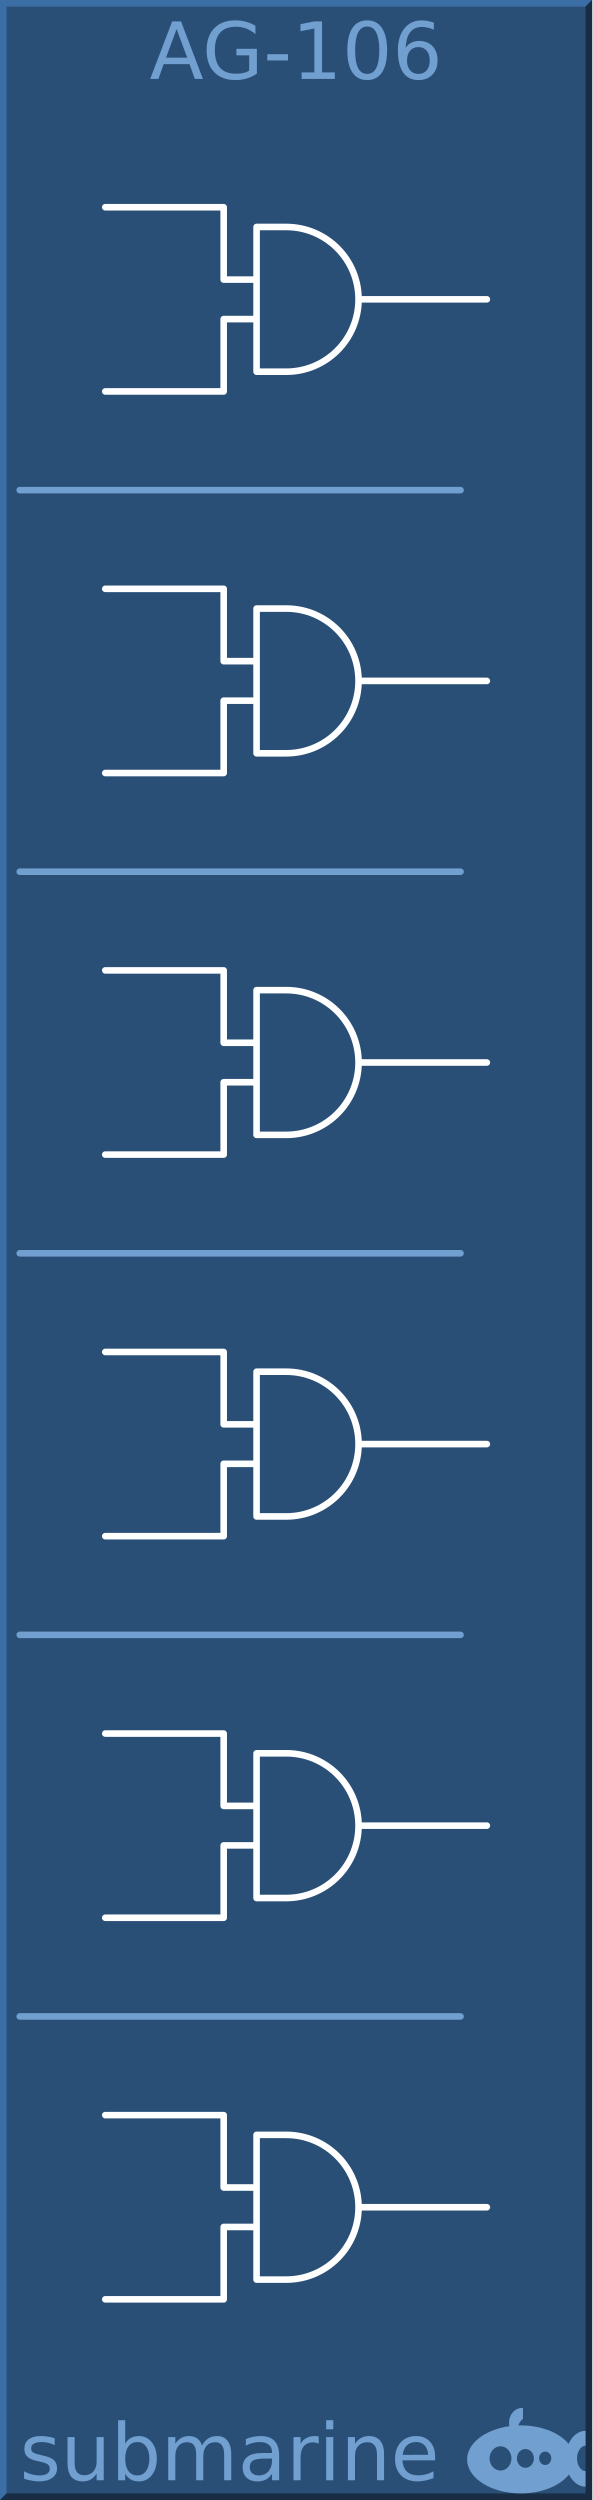
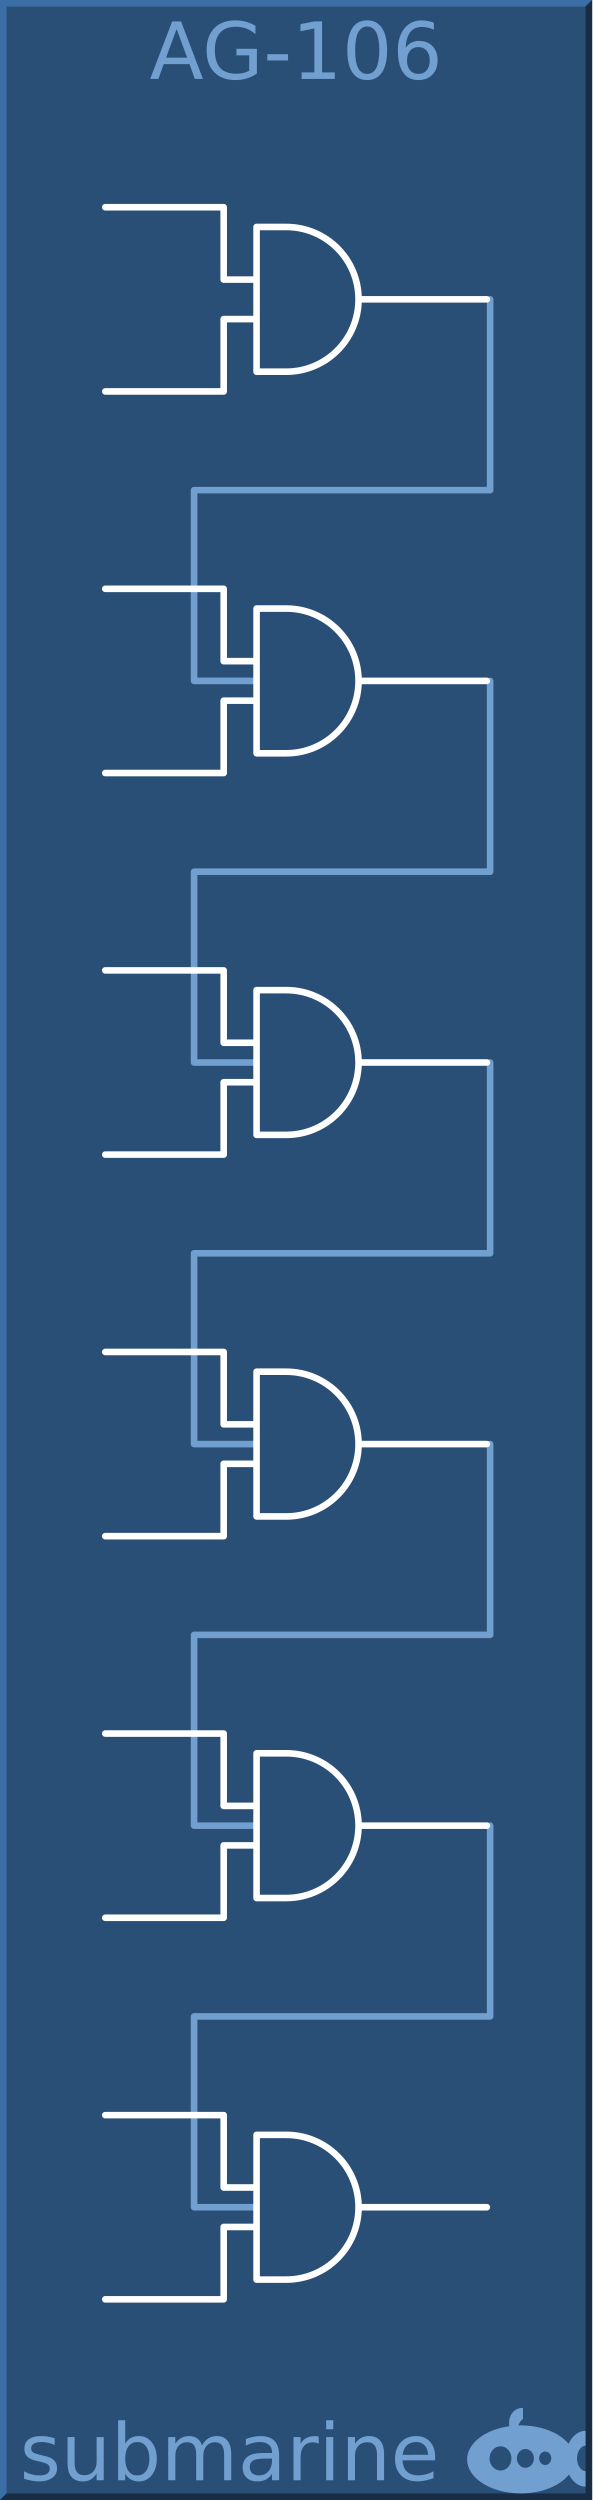
<svg xmlns="http://www.w3.org/2000/svg" width="90px" height="380px">
  <g id="background">
    <rect x="0" y="0" width="90" height="380" style="fill:#294f77;stroke:none;" id="rect4255" />
    <path style="fill:#3a6ea5;fill-rule:nonzero;stroke:none" d="m 0 380 v -380 h 90 l -1 1 h -88 v 378 z" id="path4656" />
    <path style="fill:#182d44;fill-rule:nonzero;stroke:none" d="m 0 380 h 90 v -380 l -1 1 v 378 h -88 z" id="path4658" />
  </g>
  <g id="logo" fill="#719fcf" font-family="DejaVu Sans" font-size="12">
    <path d="m 79.354,366 a 1.985,2.252 0 0 0 -1.985,2.252 1.985,2.252 0 0 0 0.059,0.532 A 8.169,5.169 0 0 0 71,373.831 8.169,5.169 0 0 0 79.169,379 8.169,5.169 0 0 0 86.483,376.12 3.046,4.248 0 0 0 89,377.976 l 0,-2.358 A 1.338,1.945 0 0 1 87.708,373.677 1.338,1.945 0 0 1 89,371.735 l 0,-2.254 a 3.046,4.248 0 0 0 -2.574,1.979 8.169,5.169 0 0 0 -7.257,-2.798 8.169,5.169 0 0 0 -0.373,0.012 1.754,2.047 0 0 1 0.696,-1.002 l 0,-1.666 A 1.985,2.252 0 0 0 79.354,366 Z m -3.277,5.835 a 1.662,1.843 0 0 1 1.662,1.843 1.662,1.843 0 0 1 -1.662,1.843 1.662,1.843 0 0 1 -1.661,-1.843 1.662,1.843 0 0 1 1.661,-1.843 z m 3.785,0.409 a 1.292,1.433 0 0 1 1.292,1.433 1.292,1.433 0 0 1 -1.292,1.433 1.292,1.433 0 0 1 -1.292,-1.433 1.292,1.433 0 0 1 1.292,-1.433 z m 3.009,0.389 a 0.923,1.024 0 0 1 0.923,1.024 0.923,1.024 0 0 1 -0.923,1.024 0.923,1.024 0 0 1 -0.923,-1.024 0.923,1.024 0 0 1 0.923,-1.024 z" id="path4136" />
    <text x="3" y="377" id="text4662">submarine</text>
    <text x="45" y="12" text-anchor="middle">AG-106</text>
  </g>
  <g id="group1" font-family="DejaVu Sans" font-size="6" stroke="#ffffff" stroke-width="1" stroke-linecap="round" stroke-linejoin="round" fill="none">
-     <line x1="3" y1="74.5" x2="70" y2="74.5" stroke="#719fcf" />
-     <line x1="3" y1="132.5" x2="70" y2="132.5" stroke="#719fcf" />
-     <line x1="3" y1="190.5" x2="70" y2="190.5" stroke="#719fcf" />
-     <line x1="3" y1="248.5" x2="70" y2="248.5" stroke="#719fcf" />
-     <line x1="3" y1="306.5" x2="70" y2="306.5" stroke="#719fcf" />
+     <path d="M 74.5 45.5 v 29 h -45 v 29 h 9" stroke="#719fcf" />
+     <path d="M 74.5 103.5 v 29 h -45 v 29 h 9" stroke="#719fcf" />
+     <path d="M 74.5 161.5 v 29 h -45 v 29 h 9" stroke="#719fcf" />
+     <path d="M 74.5 219.5 v 29 h -45 v 29 h 9" stroke="#719fcf" />
+     <path d="M 74.5 277.5 v 29 h -45 v 29 h 9" stroke="#719fcf" />
    <path d="M 16 31.5 l 18 0 l 0 11 l 5 0 m -23 17 l 18 0 l 0 -11 l 5 0 m 16 -3 l 19 0 m -35 -11 l 0 22 l 4.5 0 a 11 11 0 0 0 0 -22 z" />
    <path d="M 16 89.5 l 18 0 l 0 11 l 5 0 m -23 17 l 18 0 l 0 -11 l 5 0 m 16 -3 l 19 0 m -35 -11 l 0 22 l 4.5 0 a 11 11 0 0 0 0 -22 z" />
    <path d="M 16 147.5 l 18 0 l 0 11 l 5 0 m -23 17 l 18 0 l 0 -11 l 5 0 m 16 -3 l 19 0 m -35 -11 l 0 22 l 4.5 0 a 11 11 0 0 0 0 -22 z" />
    <path d="M 16 205.5 l 18 0 l 0 11 l 5 0 m -23 17 l 18 0 l 0 -11 l 5 0 m 16 -3 l 19 0 m -35 -11 l 0 22 l 4.5 0 a 11 11 0 0 0 0 -22 z" />
    <path d="M 16 263.5 l 18 0 l 0 11 l 5 0 m -23 17 l 18 0 l 0 -11 l 5 0 m 16 -3 l 19 0 m -35 -11 l 0 22 l 4.5 0 a 11 11 0 0 0 0 -22 z" />
    <path d="M 16 321.5 l 18 0 l 0 11 l 5 0 m -23 17 l 18 0 l 0 -11 l 5 0 m 16 -3 l 19 0 m -35 -11 l 0 22 l 4.5 0 a 11 11 0 0 0 0 -22 z" />
  </g>
</svg>
